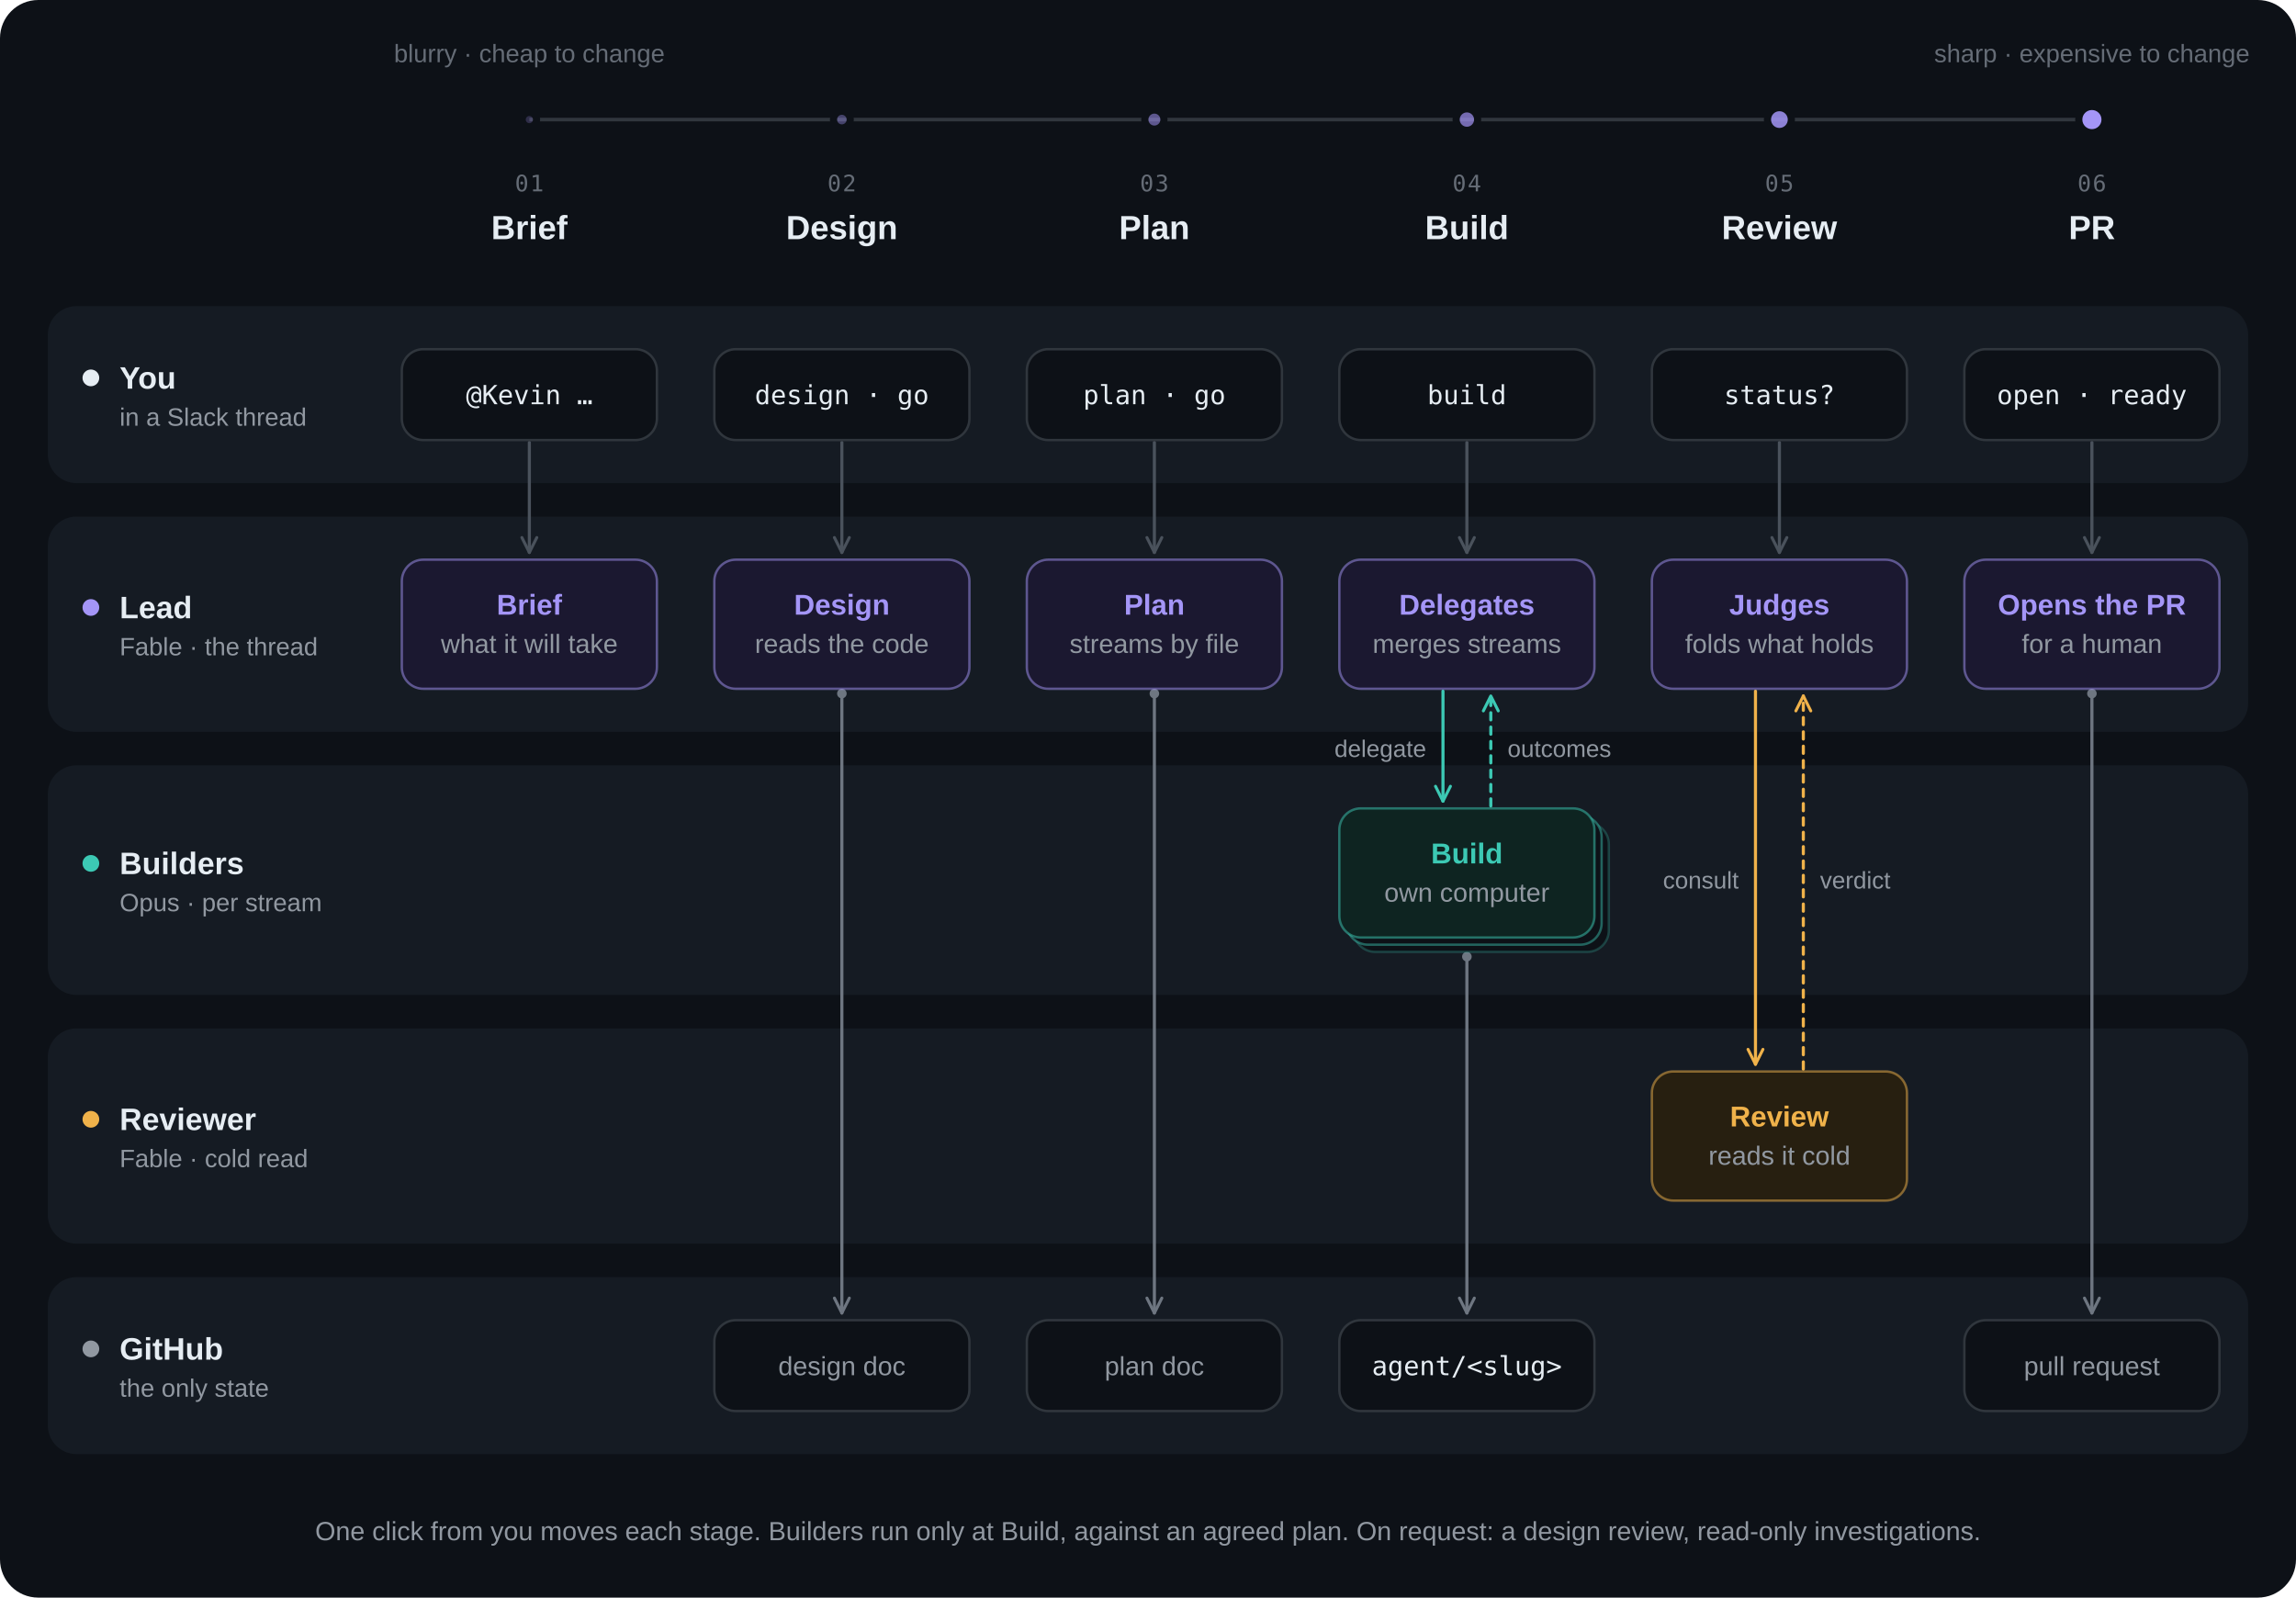
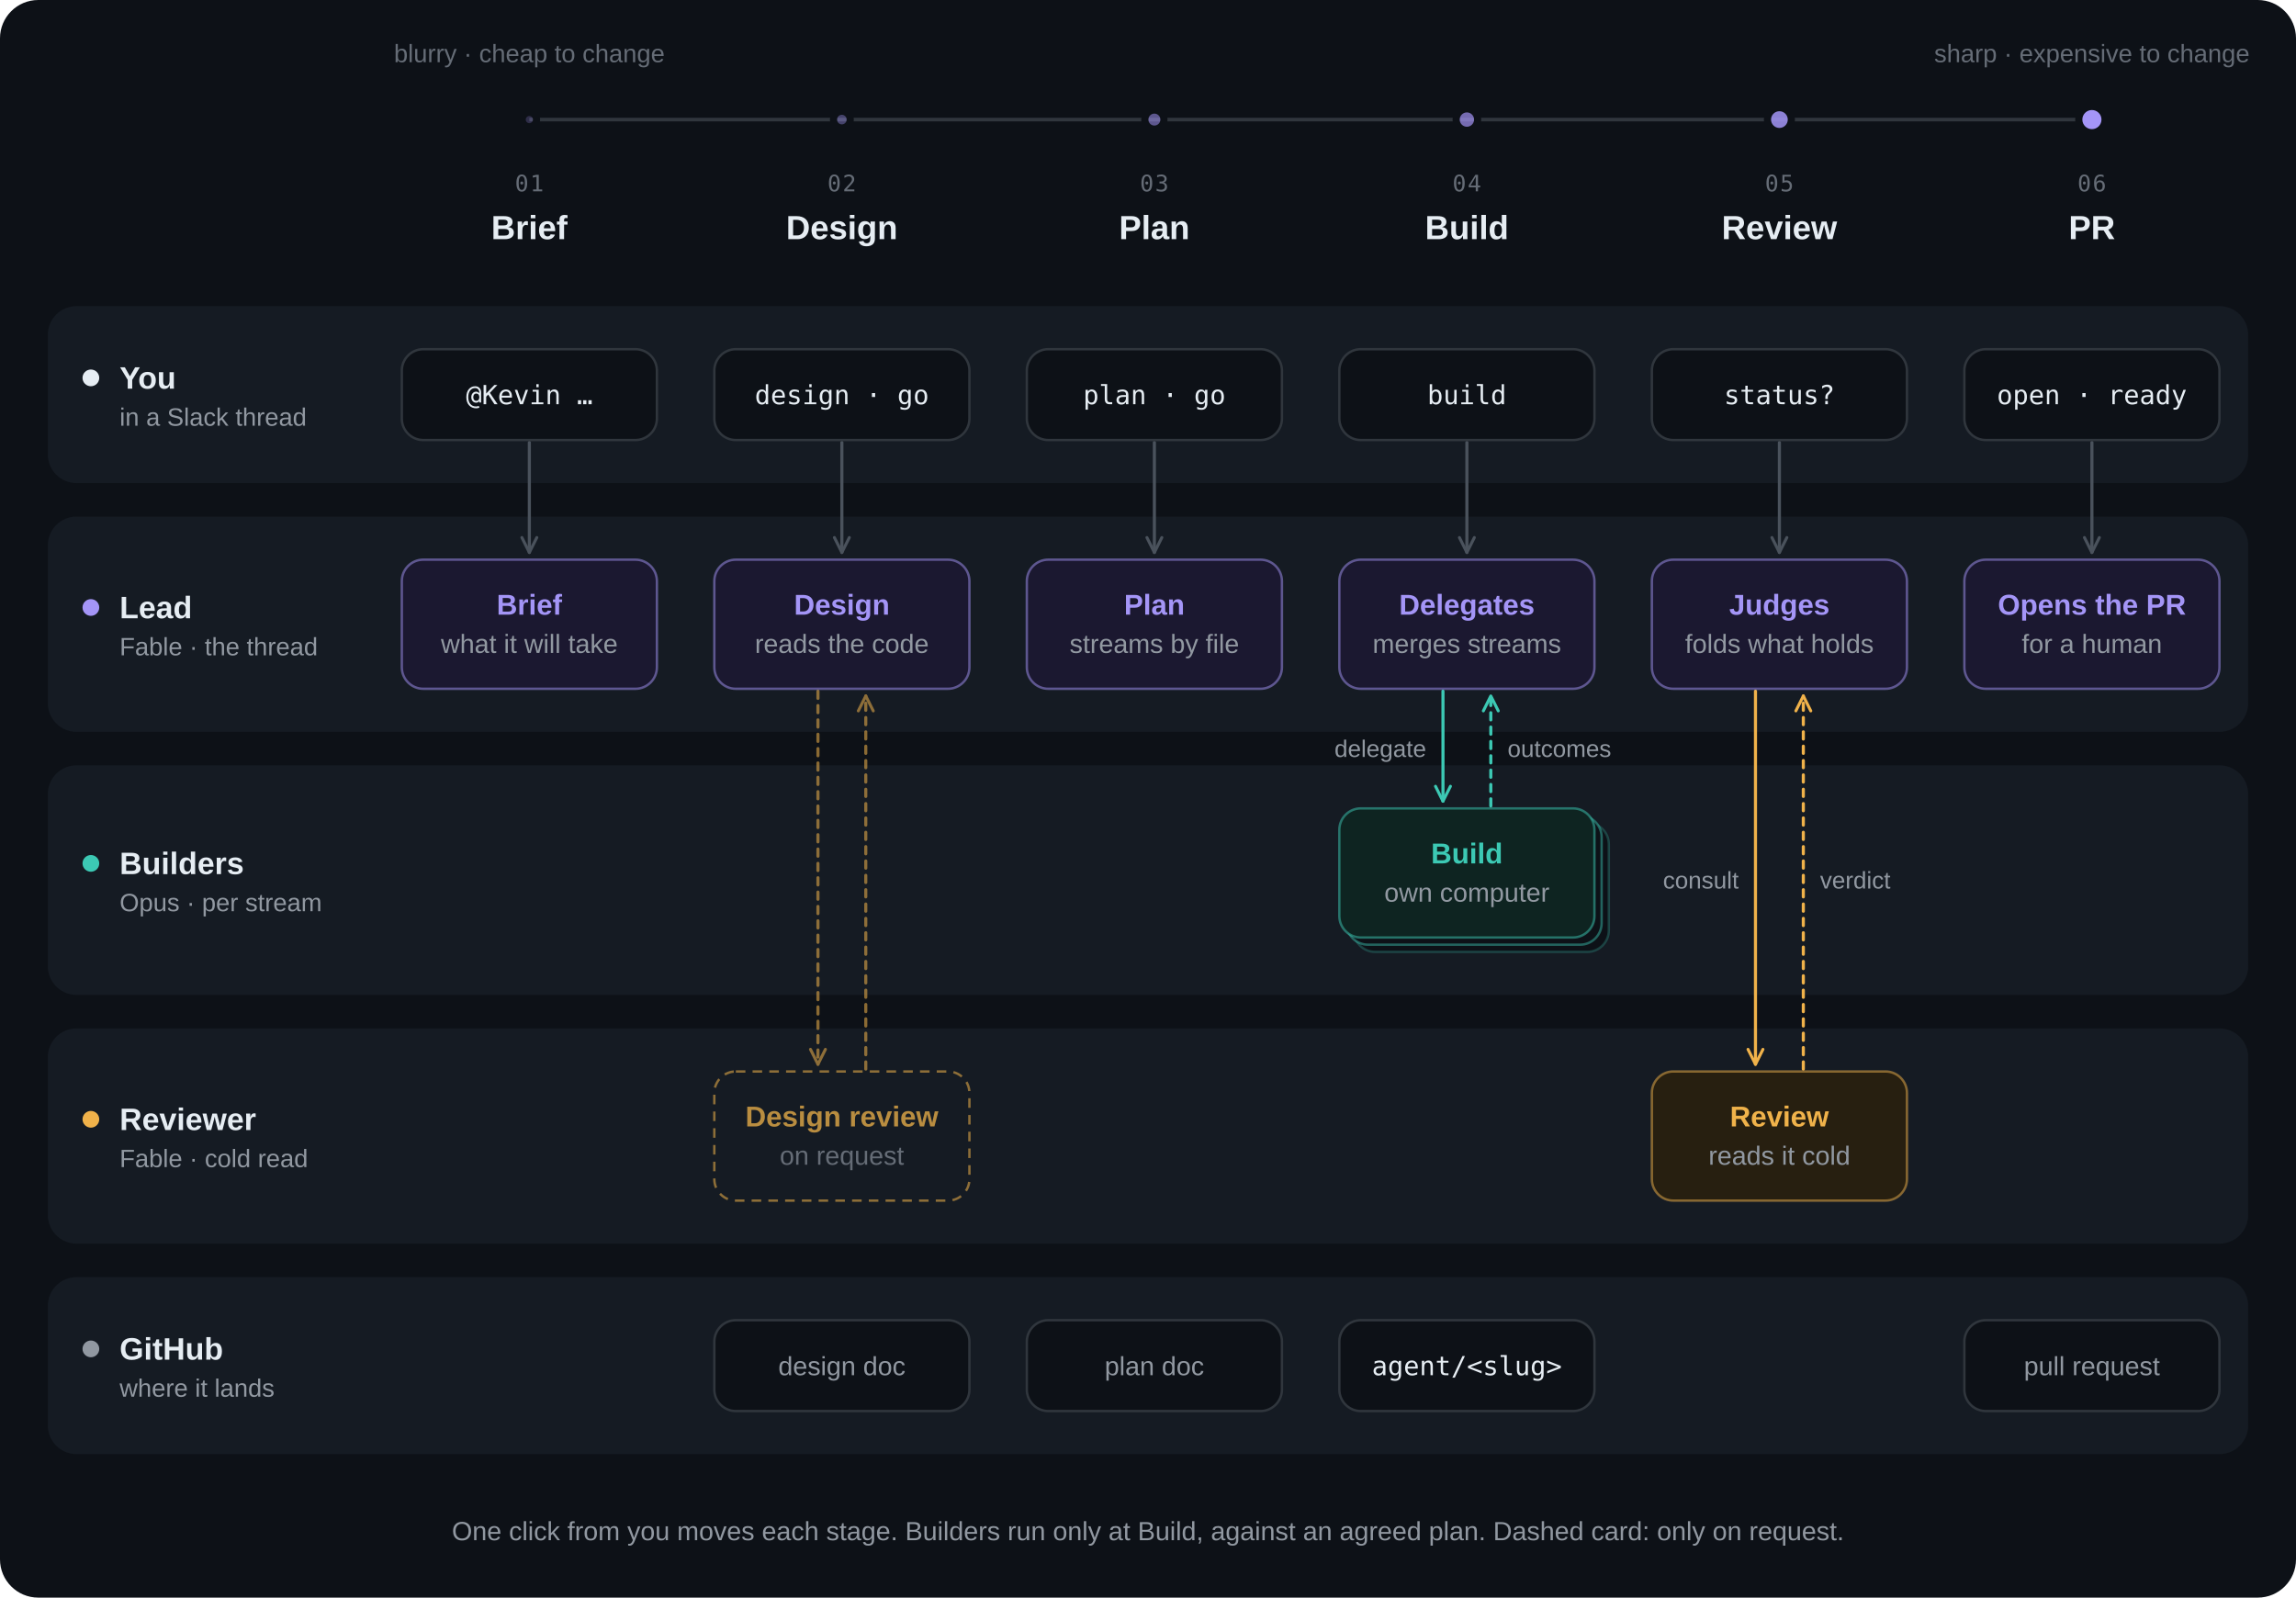
<svg xmlns="http://www.w3.org/2000/svg" viewBox="0 0 960 668" width="960" height="668" role="img" aria-label="How Kevin works: who acts at each stage and what lands in git">
  <defs>
    <marker id="head-you" viewBox="0 0 10 10" refX="9" refY="5" markerWidth="6" markerHeight="6" orient="auto">
      <path d="M1,1 L9,5 L1,9" fill="none" stroke="#e6edf3" stroke-width="1.6" stroke-linecap="round" stroke-linejoin="round" />
    </marker>
    <marker id="head-lead" viewBox="0 0 10 10" refX="9" refY="5" markerWidth="6" markerHeight="6" orient="auto">
      <path d="M1,1 L9,5 L1,9" fill="none" stroke="#a495f7" stroke-width="1.6" stroke-linecap="round" stroke-linejoin="round" />
    </marker>
    <marker id="head-builder" viewBox="0 0 10 10" refX="9" refY="5" markerWidth="6" markerHeight="6" orient="auto">
      <path d="M1,1 L9,5 L1,9" fill="none" stroke="#3cc9b4" stroke-width="1.6" stroke-linecap="round" stroke-linejoin="round" />
    </marker>
    <marker id="head-reviewer" viewBox="0 0 10 10" refX="9" refY="5" markerWidth="6" markerHeight="6" orient="auto">
      <path d="M1,1 L9,5 L1,9" fill="none" stroke="#f0b24a" stroke-width="1.6" stroke-linecap="round" stroke-linejoin="round" />
    </marker>
    <marker id="head-git" viewBox="0 0 10 10" refX="9" refY="5" markerWidth="6" markerHeight="6" orient="auto">
      <path d="M1,1 L9,5 L1,9" fill="none" stroke="#9198a1" stroke-width="1.6" stroke-linecap="round" stroke-linejoin="round" />
    </marker>
    <marker id="head-trigger" viewBox="0 0 10 10" refX="9" refY="5" markerWidth="6" markerHeight="6" orient="auto">
      <path d="M1,1 L9,5 L1,9" fill="none" stroke="#4a525c" stroke-width="1.6" stroke-linecap="round" stroke-linejoin="round" />
-     </marker>
-     <marker id="head-write" viewBox="0 0 10 10" refX="9" refY="5" markerWidth="6" markerHeight="6" orient="auto">
-       <path d="M1,1 L9,5 L1,9" fill="none" stroke="#6e7681" stroke-width="1.6" stroke-linecap="round" stroke-linejoin="round" />
    </marker>
  </defs>
  <rect width="960" height="668" rx="16" fill="#0d1117" />
  <text x="221.333" y="26" font-family="-apple-system, BlinkMacSystemFont, 'Segoe UI', 'Helvetica Neue', Arial, sans-serif" font-size="10.5" fill="#656c76" text-anchor="middle">blurry · cheap to change</text>
  <text x="874.667" y="26" font-family="-apple-system, BlinkMacSystemFont, 'Segoe UI', 'Helvetica Neue', Arial, sans-serif" font-size="10.5" fill="#656c76" text-anchor="middle">sharp · expensive to change</text>
  <line x1="221.333" y1="50" x2="874.667" y2="50" stroke="#30363d" stroke-width="1.5" />
  <circle cx="221.333" cy="50" r="3" fill="#a495f7" fill-opacity="0.22" stroke="#0d1117" stroke-width="3" />
  <text x="221.333" y="80" font-family="ui-monospace, SFMono-Regular, 'SF Mono', Menlo, Consolas, monospace" font-size="9.5" fill="#656c76" text-anchor="middle" letter-spacing="0.6">01</text>
  <text x="221.333" y="100" font-family="-apple-system, BlinkMacSystemFont, 'Segoe UI', 'Helvetica Neue', Arial, sans-serif" font-size="14" font-weight="600" fill="#e6edf3" text-anchor="middle">Brief</text>
  <circle cx="352" cy="50" r="3.5" fill="#a495f7" fill-opacity="0.376" stroke="#0d1117" stroke-width="3" />
  <text x="352" y="80" font-family="ui-monospace, SFMono-Regular, 'SF Mono', Menlo, Consolas, monospace" font-size="9.5" fill="#656c76" text-anchor="middle" letter-spacing="0.6">02</text>
  <text x="352" y="100" font-family="-apple-system, BlinkMacSystemFont, 'Segoe UI', 'Helvetica Neue', Arial, sans-serif" font-size="14" font-weight="600" fill="#e6edf3" text-anchor="middle">Design</text>
  <circle cx="482.667" cy="50" r="4" fill="#a495f7" fill-opacity="0.532" stroke="#0d1117" stroke-width="3" />
  <text x="482.667" y="80" font-family="ui-monospace, SFMono-Regular, 'SF Mono', Menlo, Consolas, monospace" font-size="9.5" fill="#656c76" text-anchor="middle" letter-spacing="0.6">03</text>
  <text x="482.667" y="100" font-family="-apple-system, BlinkMacSystemFont, 'Segoe UI', 'Helvetica Neue', Arial, sans-serif" font-size="14" font-weight="600" fill="#e6edf3" text-anchor="middle">Plan</text>
  <circle cx="613.333" cy="50" r="4.5" fill="#a495f7" fill-opacity="0.688" stroke="#0d1117" stroke-width="3" />
  <text x="613.333" y="80" font-family="ui-monospace, SFMono-Regular, 'SF Mono', Menlo, Consolas, monospace" font-size="9.5" fill="#656c76" text-anchor="middle" letter-spacing="0.6">04</text>
  <text x="613.333" y="100" font-family="-apple-system, BlinkMacSystemFont, 'Segoe UI', 'Helvetica Neue', Arial, sans-serif" font-size="14" font-weight="600" fill="#e6edf3" text-anchor="middle">Build</text>
  <circle cx="744" cy="50" r="5" fill="#a495f7" fill-opacity="0.844" stroke="#0d1117" stroke-width="3" />
  <text x="744" y="80" font-family="ui-monospace, SFMono-Regular, 'SF Mono', Menlo, Consolas, monospace" font-size="9.5" fill="#656c76" text-anchor="middle" letter-spacing="0.6">05</text>
  <text x="744" y="100" font-family="-apple-system, BlinkMacSystemFont, 'Segoe UI', 'Helvetica Neue', Arial, sans-serif" font-size="14" font-weight="600" fill="#e6edf3" text-anchor="middle">Review</text>
  <circle cx="874.667" cy="50" r="5.5" fill="#a495f7" fill-opacity="1" stroke="#0d1117" stroke-width="3" />
  <text x="874.667" y="80" font-family="ui-monospace, SFMono-Regular, 'SF Mono', Menlo, Consolas, monospace" font-size="9.5" fill="#656c76" text-anchor="middle" letter-spacing="0.6">06</text>
  <text x="874.667" y="100" font-family="-apple-system, BlinkMacSystemFont, 'Segoe UI', 'Helvetica Neue', Arial, sans-serif" font-size="14" font-weight="600" fill="#e6edf3" text-anchor="middle">PR</text>
  <rect x="20" y="128" width="920" height="74" rx="12" fill="#151b23" />
  <circle cx="38" cy="158" r="3.5" fill="#e6edf3" />
  <text x="50" y="162.5" font-family="-apple-system, BlinkMacSystemFont, 'Segoe UI', 'Helvetica Neue', Arial, sans-serif" font-size="13" font-weight="600" fill="#e6edf3">You</text>
  <text x="50" y="178" font-family="-apple-system, BlinkMacSystemFont, 'Segoe UI', 'Helvetica Neue', Arial, sans-serif" font-size="10.5" fill="#9198a1">in a Slack thread</text>
  <rect x="20" y="216" width="920" height="90" rx="12" fill="#151b23" />
  <circle cx="38" cy="254" r="3.5" fill="#a495f7" />
  <text x="50" y="258.5" font-family="-apple-system, BlinkMacSystemFont, 'Segoe UI', 'Helvetica Neue', Arial, sans-serif" font-size="13" font-weight="600" fill="#e6edf3">Lead</text>
  <text x="50" y="274" font-family="-apple-system, BlinkMacSystemFont, 'Segoe UI', 'Helvetica Neue', Arial, sans-serif" font-size="10.5" fill="#9198a1">Fable · the thread</text>
  <rect x="20" y="320" width="920" height="96" rx="12" fill="#151b23" />
  <circle cx="38" cy="361" r="3.5" fill="#3cc9b4" />
  <text x="50" y="365.5" font-family="-apple-system, BlinkMacSystemFont, 'Segoe UI', 'Helvetica Neue', Arial, sans-serif" font-size="13" font-weight="600" fill="#e6edf3">Builders</text>
  <text x="50" y="381" font-family="-apple-system, BlinkMacSystemFont, 'Segoe UI', 'Helvetica Neue', Arial, sans-serif" font-size="10.5" fill="#9198a1">Opus · per stream</text>
  <rect x="20" y="430" width="920" height="90" rx="12" fill="#151b23" />
  <circle cx="38" cy="468" r="3.5" fill="#f0b24a" />
  <text x="50" y="472.5" font-family="-apple-system, BlinkMacSystemFont, 'Segoe UI', 'Helvetica Neue', Arial, sans-serif" font-size="13" font-weight="600" fill="#e6edf3">Reviewer</text>
  <text x="50" y="488" font-family="-apple-system, BlinkMacSystemFont, 'Segoe UI', 'Helvetica Neue', Arial, sans-serif" font-size="10.5" fill="#9198a1">Fable · cold read</text>
  <rect x="20" y="534" width="920" height="74" rx="12" fill="#151b23" />
  <circle cx="38" cy="564" r="3.5" fill="#9198a1" />
  <text x="50" y="568.5" font-family="-apple-system, BlinkMacSystemFont, 'Segoe UI', 'Helvetica Neue', Arial, sans-serif" font-size="13" font-weight="600" fill="#e6edf3">GitHub</text>
-   <text x="50" y="584" font-family="-apple-system, BlinkMacSystemFont, 'Segoe UI', 'Helvetica Neue', Arial, sans-serif" font-size="10.5" fill="#9198a1">the only state</text>
+   <text x="50" y="584" font-family="-apple-system, BlinkMacSystemFont, 'Segoe UI', 'Helvetica Neue', Arial, sans-serif" font-size="10.5" fill="#9198a1">where it lands</text>
  <line x1="221.333" y1="185" x2="221.333" y2="231" stroke="#4a525c" stroke-width="1.3" stroke-linecap="round" marker-end="url(#head-trigger)" />
  <line x1="352" y1="185" x2="352" y2="231" stroke="#4a525c" stroke-width="1.3" stroke-linecap="round" marker-end="url(#head-trigger)" />
  <line x1="482.667" y1="185" x2="482.667" y2="231" stroke="#4a525c" stroke-width="1.3" stroke-linecap="round" marker-end="url(#head-trigger)" />
  <line x1="613.333" y1="185" x2="613.333" y2="231" stroke="#4a525c" stroke-width="1.3" stroke-linecap="round" marker-end="url(#head-trigger)" />
  <line x1="744" y1="185" x2="744" y2="231" stroke="#4a525c" stroke-width="1.3" stroke-linecap="round" marker-end="url(#head-trigger)" />
  <line x1="874.667" y1="185" x2="874.667" y2="231" stroke="#4a525c" stroke-width="1.3" stroke-linecap="round" marker-end="url(#head-trigger)" />
-   <line x1="352" y1="289" x2="352" y2="549" stroke="#6e7681" stroke-width="1.3" stroke-linecap="round" marker-end="url(#head-write)" />
-   <circle cx="352" cy="290" r="2" fill="#6e7681" />
-   <line x1="482.667" y1="289" x2="482.667" y2="549" stroke="#6e7681" stroke-width="1.3" stroke-linecap="round" marker-end="url(#head-write)" />
-   <circle cx="482.667" cy="290" r="2" fill="#6e7681" />
+   <line x1="342" y1="289" x2="342" y2="445" stroke="#f0b24a" stroke-width="1.3" stroke-dasharray="3 3" opacity="0.55" stroke-linecap="round" marker-end="url(#head-reviewer)" />
+   <line x1="362" y1="447" x2="362" y2="291" stroke="#f0b24a" stroke-width="1.3" stroke-dasharray="3 3" opacity="0.55" stroke-linecap="round" marker-end="url(#head-reviewer)" />
  <line x1="603.333" y1="289" x2="603.333" y2="335" stroke="#3cc9b4" stroke-width="1.3" stroke-linecap="round" marker-end="url(#head-builder)" />
  <text x="596.333" y="316.5" font-family="-apple-system, BlinkMacSystemFont, 'Segoe UI', 'Helvetica Neue', Arial, sans-serif" font-size="10" fill="#9198a1" text-anchor="end">delegate</text>
  <line x1="623.333" y1="337" x2="623.333" y2="291" stroke="#3cc9b4" stroke-width="1.3" stroke-dasharray="3 3" stroke-linecap="round" marker-end="url(#head-builder)" />
  <text x="630.333" y="316.5" font-family="-apple-system, BlinkMacSystemFont, 'Segoe UI', 'Helvetica Neue', Arial, sans-serif" font-size="10" fill="#9198a1" text-anchor="start">outcomes</text>
-   <line x1="613.333" y1="399" x2="613.333" y2="549" stroke="#6e7681" stroke-width="1.3" stroke-linecap="round" marker-end="url(#head-write)" />
-   <circle cx="613.333" cy="400" r="2" fill="#6e7681" />
  <line x1="734" y1="289" x2="734" y2="445" stroke="#f0b24a" stroke-width="1.3" stroke-linecap="round" marker-end="url(#head-reviewer)" />
  <text x="727" y="371.5" font-family="-apple-system, BlinkMacSystemFont, 'Segoe UI', 'Helvetica Neue', Arial, sans-serif" font-size="10" fill="#9198a1" text-anchor="end">consult</text>
  <line x1="754" y1="447" x2="754" y2="291" stroke="#f0b24a" stroke-width="1.3" stroke-dasharray="3 3" stroke-linecap="round" marker-end="url(#head-reviewer)" />
  <text x="761" y="371.5" font-family="-apple-system, BlinkMacSystemFont, 'Segoe UI', 'Helvetica Neue', Arial, sans-serif" font-size="10" fill="#9198a1" text-anchor="start">verdict</text>
-   <line x1="874.667" y1="289" x2="874.667" y2="549" stroke="#6e7681" stroke-width="1.3" stroke-linecap="round" marker-end="url(#head-write)" />
-   <circle cx="874.667" cy="290" r="2" fill="#6e7681" />
  <rect x="168" y="146" width="106.667" height="38" rx="9" fill="#0d1117" stroke="#30363d" stroke-opacity="1" />
  <text x="221.333" y="169" font-family="ui-monospace, SFMono-Regular, 'SF Mono', Menlo, Consolas, monospace" font-size="11" fill="#e6edf3" text-anchor="middle">@Kevin …</text>
  <rect x="298.667" y="146" width="106.667" height="38" rx="9" fill="#0d1117" stroke="#30363d" stroke-opacity="1" />
  <text x="352" y="169" font-family="ui-monospace, SFMono-Regular, 'SF Mono', Menlo, Consolas, monospace" font-size="11" fill="#e6edf3" text-anchor="middle">design · go</text>
  <rect x="429.333" y="146" width="106.667" height="38" rx="9" fill="#0d1117" stroke="#30363d" stroke-opacity="1" />
  <text x="482.667" y="169" font-family="ui-monospace, SFMono-Regular, 'SF Mono', Menlo, Consolas, monospace" font-size="11" fill="#e6edf3" text-anchor="middle">plan · go</text>
  <rect x="560" y="146" width="106.667" height="38" rx="9" fill="#0d1117" stroke="#30363d" stroke-opacity="1" />
  <text x="613.333" y="169" font-family="ui-monospace, SFMono-Regular, 'SF Mono', Menlo, Consolas, monospace" font-size="11" fill="#e6edf3" text-anchor="middle">build</text>
  <rect x="690.667" y="146" width="106.667" height="38" rx="9" fill="#0d1117" stroke="#30363d" stroke-opacity="1" />
  <text x="744" y="169" font-family="ui-monospace, SFMono-Regular, 'SF Mono', Menlo, Consolas, monospace" font-size="11" fill="#e6edf3" text-anchor="middle">status?</text>
  <rect x="821.333" y="146" width="106.667" height="38" rx="9" fill="#0d1117" stroke="#30363d" stroke-opacity="1" />
  <text x="874.667" y="169" font-family="ui-monospace, SFMono-Regular, 'SF Mono', Menlo, Consolas, monospace" font-size="11" fill="#e6edf3" text-anchor="middle">open · ready</text>
  <rect x="168" y="234" width="106.667" height="54" rx="9" fill="#1b1830" stroke="#a495f7" stroke-opacity="0.5" />
  <text x="221.333" y="257" font-family="-apple-system, BlinkMacSystemFont, 'Segoe UI', 'Helvetica Neue', Arial, sans-serif" font-size="12" font-weight="600" fill="#a495f7" text-anchor="middle">Brief</text>
  <text x="221.333" y="273" font-family="-apple-system, BlinkMacSystemFont, 'Segoe UI', 'Helvetica Neue', Arial, sans-serif" font-size="11" fill="#9198a1" text-anchor="middle">what it will take</text>
  <rect x="298.667" y="234" width="106.667" height="54" rx="9" fill="#1b1830" stroke="#a495f7" stroke-opacity="0.5" />
  <text x="352" y="257" font-family="-apple-system, BlinkMacSystemFont, 'Segoe UI', 'Helvetica Neue', Arial, sans-serif" font-size="12" font-weight="600" fill="#a495f7" text-anchor="middle">Design</text>
  <text x="352" y="273" font-family="-apple-system, BlinkMacSystemFont, 'Segoe UI', 'Helvetica Neue', Arial, sans-serif" font-size="11" fill="#9198a1" text-anchor="middle">reads the code</text>
  <rect x="429.333" y="234" width="106.667" height="54" rx="9" fill="#1b1830" stroke="#a495f7" stroke-opacity="0.5" />
  <text x="482.667" y="257" font-family="-apple-system, BlinkMacSystemFont, 'Segoe UI', 'Helvetica Neue', Arial, sans-serif" font-size="12" font-weight="600" fill="#a495f7" text-anchor="middle">Plan</text>
  <text x="482.667" y="273" font-family="-apple-system, BlinkMacSystemFont, 'Segoe UI', 'Helvetica Neue', Arial, sans-serif" font-size="11" fill="#9198a1" text-anchor="middle">streams by file</text>
  <rect x="560" y="234" width="106.667" height="54" rx="9" fill="#1b1830" stroke="#a495f7" stroke-opacity="0.5" />
  <text x="613.333" y="257" font-family="-apple-system, BlinkMacSystemFont, 'Segoe UI', 'Helvetica Neue', Arial, sans-serif" font-size="12" font-weight="600" fill="#a495f7" text-anchor="middle">Delegates</text>
  <text x="613.333" y="273" font-family="-apple-system, BlinkMacSystemFont, 'Segoe UI', 'Helvetica Neue', Arial, sans-serif" font-size="11" fill="#9198a1" text-anchor="middle">merges streams</text>
  <rect x="690.667" y="234" width="106.667" height="54" rx="9" fill="#1b1830" stroke="#a495f7" stroke-opacity="0.5" />
  <text x="744" y="257" font-family="-apple-system, BlinkMacSystemFont, 'Segoe UI', 'Helvetica Neue', Arial, sans-serif" font-size="12" font-weight="600" fill="#a495f7" text-anchor="middle">Judges</text>
  <text x="744" y="273" font-family="-apple-system, BlinkMacSystemFont, 'Segoe UI', 'Helvetica Neue', Arial, sans-serif" font-size="11" fill="#9198a1" text-anchor="middle">folds what holds</text>
  <rect x="821.333" y="234" width="106.667" height="54" rx="9" fill="#1b1830" stroke="#a495f7" stroke-opacity="0.5" />
  <text x="874.667" y="257" font-family="-apple-system, BlinkMacSystemFont, 'Segoe UI', 'Helvetica Neue', Arial, sans-serif" font-size="12" font-weight="600" fill="#a495f7" text-anchor="middle">Opens the PR</text>
  <text x="874.667" y="273" font-family="-apple-system, BlinkMacSystemFont, 'Segoe UI', 'Helvetica Neue', Arial, sans-serif" font-size="11" fill="#9198a1" text-anchor="middle">for a human</text>
  <rect x="566" y="344" width="106.667" height="54" rx="9" fill="#0d1117" stroke="#3cc9b4" stroke-opacity="0.25" />
  <rect x="563" y="341" width="106.667" height="54" rx="9" fill="#0d1117" stroke="#3cc9b4" stroke-opacity="0.45" />
  <rect x="560" y="338" width="106.667" height="54" rx="9" fill="#0e2421" stroke="#3cc9b4" stroke-opacity="0.5" />
  <text x="613.333" y="361" font-family="-apple-system, BlinkMacSystemFont, 'Segoe UI', 'Helvetica Neue', Arial, sans-serif" font-size="12" font-weight="600" fill="#3cc9b4" text-anchor="middle">Build</text>
  <text x="613.333" y="377" font-family="-apple-system, BlinkMacSystemFont, 'Segoe UI', 'Helvetica Neue', Arial, sans-serif" font-size="11" fill="#9198a1" text-anchor="middle">own computer</text>
+   <rect x="298.667" y="448" width="106.667" height="54" rx="9" fill="#151b23" stroke="#f0b24a" stroke-opacity="0.55" stroke-dasharray="4 3" />
+   <text x="352" y="471" font-family="-apple-system, BlinkMacSystemFont, 'Segoe UI', 'Helvetica Neue', Arial, sans-serif" font-size="12" font-weight="600" fill-opacity="0.75" fill="#f0b24a" text-anchor="middle">Design review</text>
+   <text x="352" y="487" font-family="-apple-system, BlinkMacSystemFont, 'Segoe UI', 'Helvetica Neue', Arial, sans-serif" font-size="11" fill="#656c76" text-anchor="middle">on request</text>
  <rect x="690.667" y="448" width="106.667" height="54" rx="9" fill="#271f10" stroke="#f0b24a" stroke-opacity="0.5" />
  <text x="744" y="471" font-family="-apple-system, BlinkMacSystemFont, 'Segoe UI', 'Helvetica Neue', Arial, sans-serif" font-size="12" font-weight="600" fill="#f0b24a" text-anchor="middle">Review</text>
  <text x="744" y="487" font-family="-apple-system, BlinkMacSystemFont, 'Segoe UI', 'Helvetica Neue', Arial, sans-serif" font-size="11" fill="#9198a1" text-anchor="middle">reads it cold</text>
  <rect x="298.667" y="552" width="106.667" height="38" rx="9" fill="#0d1117" stroke="#30363d" stroke-opacity="1" />
  <text x="352" y="575" font-family="-apple-system, BlinkMacSystemFont, 'Segoe UI', 'Helvetica Neue', Arial, sans-serif" font-size="11" fill="#9198a1" text-anchor="middle">design doc</text>
  <rect x="429.333" y="552" width="106.667" height="38" rx="9" fill="#0d1117" stroke="#30363d" stroke-opacity="1" />
  <text x="482.667" y="575" font-family="-apple-system, BlinkMacSystemFont, 'Segoe UI', 'Helvetica Neue', Arial, sans-serif" font-size="11" fill="#9198a1" text-anchor="middle">plan doc</text>
  <rect x="560" y="552" width="106.667" height="38" rx="9" fill="#0d1117" stroke="#30363d" stroke-opacity="1" />
  <text x="613.333" y="575" font-family="ui-monospace, SFMono-Regular, 'SF Mono', Menlo, Consolas, monospace" font-size="11" fill="#e6edf3" text-anchor="middle">agent/&lt;slug&gt;</text>
  <rect x="821.333" y="552" width="106.667" height="38" rx="9" fill="#0d1117" stroke="#30363d" stroke-opacity="1" />
  <text x="874.667" y="575" font-family="-apple-system, BlinkMacSystemFont, 'Segoe UI', 'Helvetica Neue', Arial, sans-serif" font-size="11" fill="#9198a1" text-anchor="middle">pull request</text>
-   <text x="480" y="644" font-family="-apple-system, BlinkMacSystemFont, 'Segoe UI', 'Helvetica Neue', Arial, sans-serif" font-size="11" fill="#9198a1" text-anchor="middle">One click from you moves each stage. Builders run only at Build, against an agreed plan. On request: a design review, read-only investigations.</text>
+   <text x="480" y="644" font-family="-apple-system, BlinkMacSystemFont, 'Segoe UI', 'Helvetica Neue', Arial, sans-serif" font-size="11" fill="#9198a1" text-anchor="middle">One click from you moves each stage. Builders run only at Build, against an agreed plan. Dashed card: only on request.</text>
</svg>
